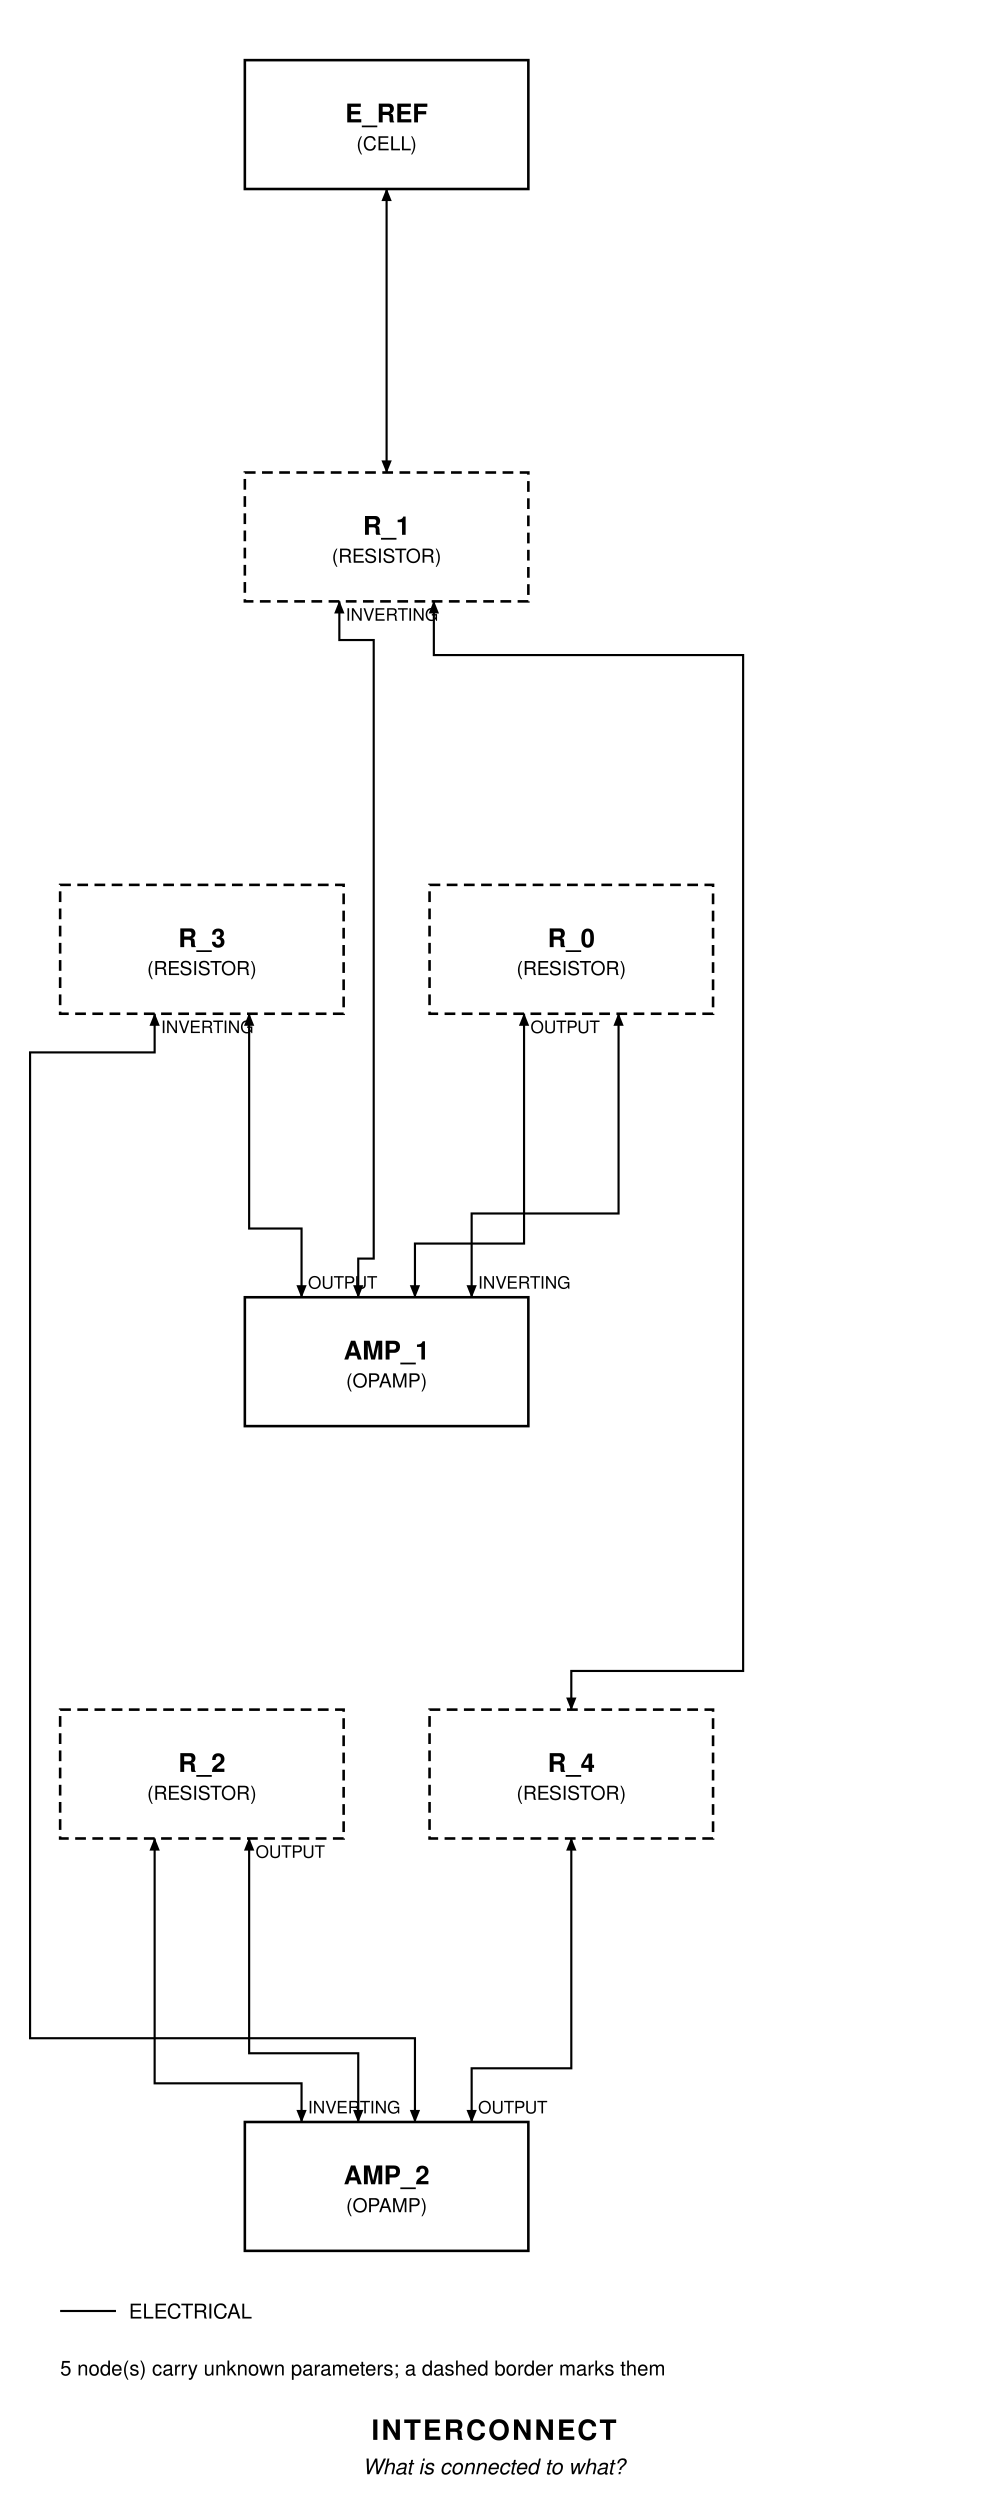
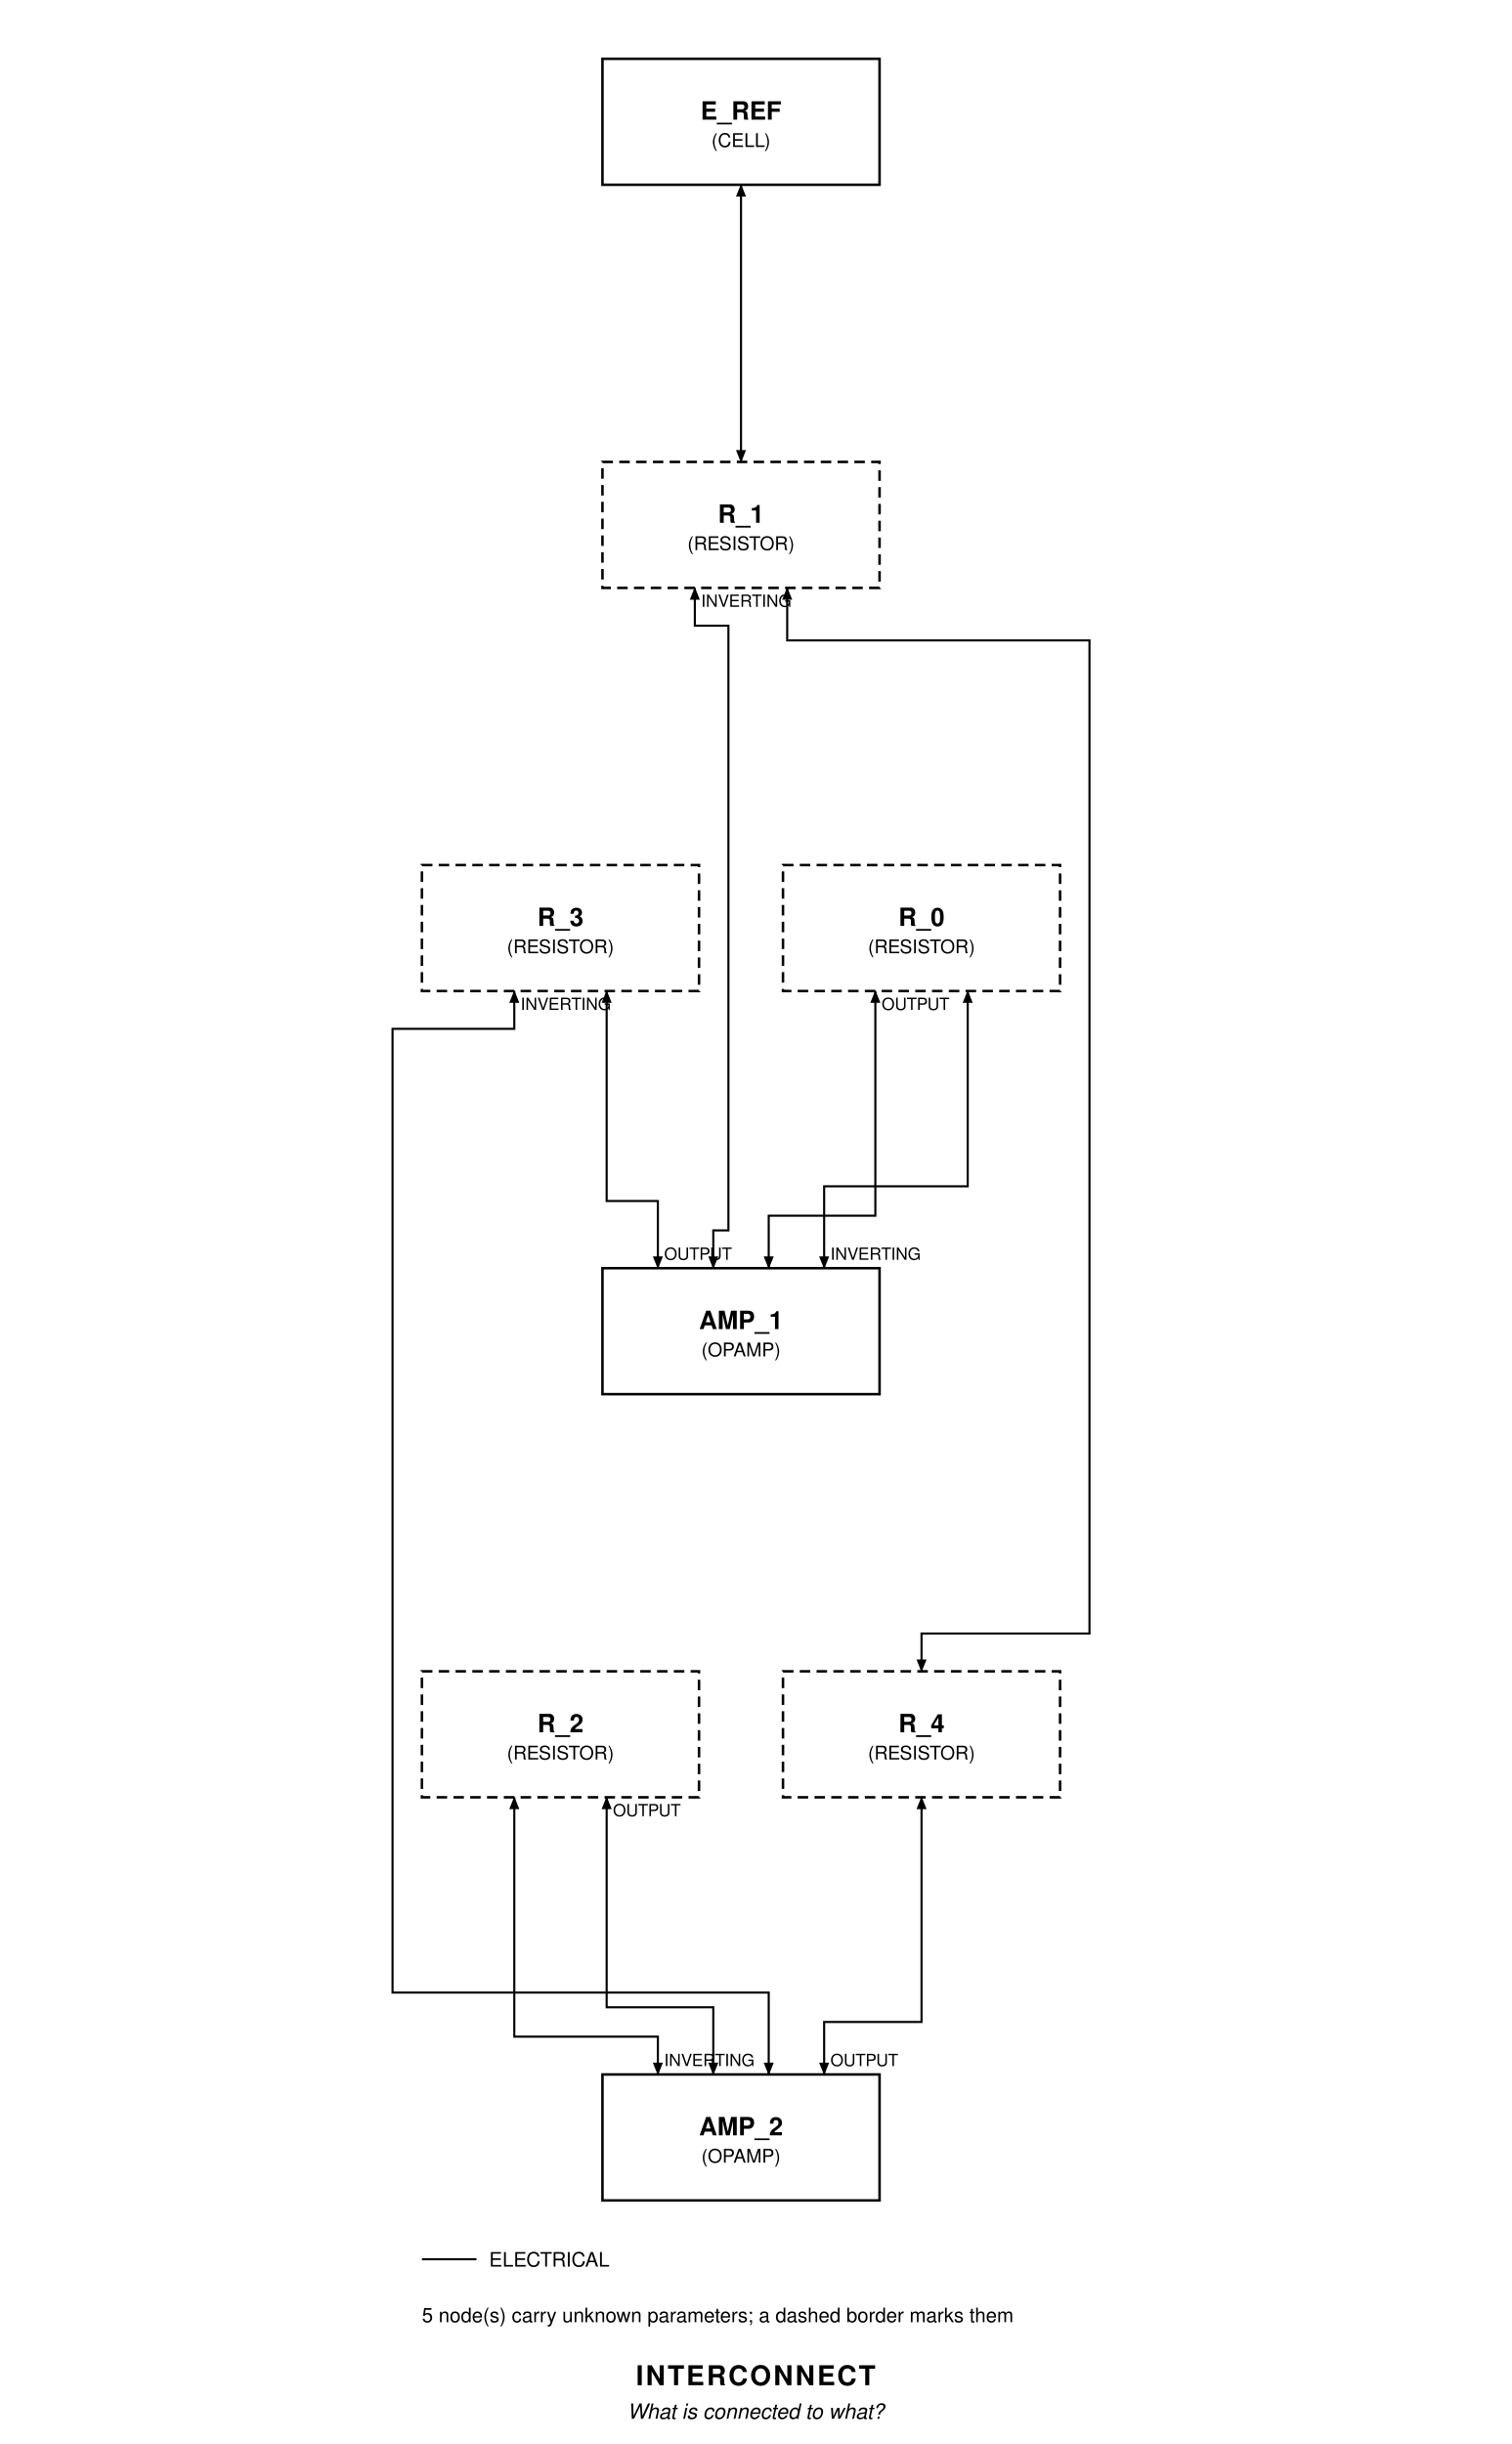
- <svg xmlns="http://www.w3.org/2000/svg" width="460" height="1164" viewBox="0 0 460 1164" font-family="Helvetica, Arial, sans-serif">
+ <svg xmlns="http://www.w3.org/2000/svg" width="720" height="1164" viewBox="0 0 720 1164" font-family="Helvetica, Arial, sans-serif">
  <defs>
    <marker id="arrow" viewBox="0 0 8 8" refX="7.5" refY="4" markerWidth="6" markerHeight="6" orient="auto-start-reverse">
      <path d="M0,0.8 L8,4 L0,7.2 Z" fill="#000000" />
    </marker>
  </defs>
-   <polyline points="158.0,280.0 158.0,298.0 174.0,298.0 174.0,586.0 166.8,586.0 166.8,604.0" fill="none" stroke="#000000" stroke-width="1" marker-start="url(#arrow)" marker-end="url(#arrow)" />
-   <polyline points="202.0,280.0 202.0,305.0 346.0,305.0 346.0,778.0 266.0,778.0 266.0,796.0" fill="none" stroke="#000000" stroke-width="1" marker-start="url(#arrow)" marker-end="url(#arrow)" />
-   <polyline points="140.4,988.0 140.4,970.0 72.0,970.0 72.0,856.0" fill="none" stroke="#000000" stroke-width="1" marker-start="url(#arrow)" marker-end="url(#arrow)" />
-   <polyline points="219.6,988.0 219.6,963.0 266.0,963.0 266.0,856.0" fill="none" stroke="#000000" stroke-width="1" marker-start="url(#arrow)" marker-end="url(#arrow)" />
-   <polyline points="116.0,856.0 116.0,956.0 166.8,956.0 166.8,988.0" fill="none" stroke="#000000" stroke-width="1" marker-start="url(#arrow)" marker-end="url(#arrow)" />
-   <polyline points="72.0,472.0 72.0,490.0 14.0,490.0 14.0,949.0 193.2,949.0 193.2,988.0" fill="none" stroke="#000000" stroke-width="1" marker-start="url(#arrow)" marker-end="url(#arrow)" />
-   <polyline points="180.0,88.0 180.0,202.0 180.0,202.0 180.0,220.0" fill="none" stroke="#000000" stroke-width="1" marker-start="url(#arrow)" marker-end="url(#arrow)" />
-   <polyline points="244.0,472.0 244.0,579.0 193.2,579.0 193.2,604.0" fill="none" stroke="#000000" stroke-width="1" marker-start="url(#arrow)" marker-end="url(#arrow)" />
-   <polyline points="140.4,604.0 140.4,572.0 116.0,572.0 116.0,472.0" fill="none" stroke="#000000" stroke-width="1" marker-start="url(#arrow)" marker-end="url(#arrow)" />
-   <polyline points="219.6,604.0 219.6,565.0 288.0,565.0 288.0,472.0" fill="none" stroke="#000000" stroke-width="1" marker-start="url(#arrow)" marker-end="url(#arrow)" />
-   <g>
-     <rect x="114" y="220" width="132" height="60" fill="none" stroke="#000000" stroke-width="1.2" stroke-dasharray="5 3" />
-     <text x="180" y="249.0" text-anchor="middle" font-size="12" font-weight="bold" fill="#000000">R_1</text>
-     <text x="180" y="262.0" text-anchor="middle" font-size="9" fill="#000000">(RESISTOR)</text>
+   <g transform="translate(173,0)">
+     <polyline points="158.0,280.0 158.0,298.0 174.0,298.0 174.0,586.0 166.8,586.0 166.8,604.0" fill="none" stroke="#000000" stroke-width="1" marker-start="url(#arrow)" marker-end="url(#arrow)" />
+     <polyline points="202.0,280.0 202.0,305.0 346.0,305.0 346.0,778.0 266.0,778.0 266.0,796.0" fill="none" stroke="#000000" stroke-width="1" marker-start="url(#arrow)" marker-end="url(#arrow)" />
+     <polyline points="140.4,988.0 140.4,970.0 72.0,970.0 72.0,856.0" fill="none" stroke="#000000" stroke-width="1" marker-start="url(#arrow)" marker-end="url(#arrow)" />
+     <polyline points="219.6,988.0 219.6,963.0 266.0,963.0 266.0,856.0" fill="none" stroke="#000000" stroke-width="1" marker-start="url(#arrow)" marker-end="url(#arrow)" />
+     <polyline points="116.0,856.0 116.0,956.0 166.8,956.0 166.8,988.0" fill="none" stroke="#000000" stroke-width="1" marker-start="url(#arrow)" marker-end="url(#arrow)" />
+     <polyline points="72.0,472.0 72.0,490.0 14.0,490.0 14.0,949.0 193.2,949.0 193.2,988.0" fill="none" stroke="#000000" stroke-width="1" marker-start="url(#arrow)" marker-end="url(#arrow)" />
+     <polyline points="180.0,88.0 180.0,202.0 180.0,202.0 180.0,220.0" fill="none" stroke="#000000" stroke-width="1" marker-start="url(#arrow)" marker-end="url(#arrow)" />
+     <polyline points="244.0,472.0 244.0,579.0 193.2,579.0 193.2,604.0" fill="none" stroke="#000000" stroke-width="1" marker-start="url(#arrow)" marker-end="url(#arrow)" />
+     <polyline points="140.4,604.0 140.4,572.0 116.0,572.0 116.0,472.0" fill="none" stroke="#000000" stroke-width="1" marker-start="url(#arrow)" marker-end="url(#arrow)" />
+     <polyline points="219.6,604.0 219.6,565.0 288.0,565.0 288.0,472.0" fill="none" stroke="#000000" stroke-width="1" marker-start="url(#arrow)" marker-end="url(#arrow)" />
+     <g>
+       <rect x="114" y="220" width="132" height="60" fill="none" stroke="#000000" stroke-width="1.2" stroke-dasharray="5 3" />
+       <text x="180" y="249.0" text-anchor="middle" font-size="12" font-weight="bold" fill="#000000">R_1</text>
+       <text x="180" y="262.0" text-anchor="middle" font-size="9" fill="#000000">(RESISTOR)</text>
+     </g>
+     <g>
+       <rect x="114" y="988" width="132" height="60" fill="none" stroke="#000000" stroke-width="1.2" />
+       <text x="180" y="1017.0" text-anchor="middle" font-size="12" font-weight="bold" fill="#000000">AMP_2</text>
+       <text x="180" y="1030.0" text-anchor="middle" font-size="9" fill="#000000">(OPAMP)</text>
+     </g>
+     <g>
+       <rect x="28" y="796" width="132" height="60" fill="none" stroke="#000000" stroke-width="1.2" stroke-dasharray="5 3" />
+       <text x="94" y="825.0" text-anchor="middle" font-size="12" font-weight="bold" fill="#000000">R_2</text>
+       <text x="94" y="838.0" text-anchor="middle" font-size="9" fill="#000000">(RESISTOR)</text>
+     </g>
+     <g>
+       <rect x="28" y="412" width="132" height="60" fill="none" stroke="#000000" stroke-width="1.2" stroke-dasharray="5 3" />
+       <text x="94" y="441.0" text-anchor="middle" font-size="12" font-weight="bold" fill="#000000">R_3</text>
+       <text x="94" y="454.0" text-anchor="middle" font-size="9" fill="#000000">(RESISTOR)</text>
+     </g>
+     <g>
+       <rect x="114" y="28" width="132" height="60" fill="none" stroke="#000000" stroke-width="1.2" />
+       <text x="180" y="57.0" text-anchor="middle" font-size="12" font-weight="bold" fill="#000000">E_REF</text>
+       <text x="180" y="70.0" text-anchor="middle" font-size="9" fill="#000000">(CELL)</text>
+     </g>
+     <g>
+       <rect x="200" y="412" width="132" height="60" fill="none" stroke="#000000" stroke-width="1.2" stroke-dasharray="5 3" />
+       <text x="266" y="441.0" text-anchor="middle" font-size="12" font-weight="bold" fill="#000000">R_0</text>
+       <text x="266" y="454.0" text-anchor="middle" font-size="9" fill="#000000">(RESISTOR)</text>
+     </g>
+     <g>
+       <rect x="114" y="604" width="132" height="60" fill="none" stroke="#000000" stroke-width="1.2" />
+       <text x="180" y="633.0" text-anchor="middle" font-size="12" font-weight="bold" fill="#000000">AMP_1</text>
+       <text x="180" y="646.0" text-anchor="middle" font-size="9" fill="#000000">(OPAMP)</text>
+     </g>
+     <g>
+       <rect x="200" y="796" width="132" height="60" fill="none" stroke="#000000" stroke-width="1.2" stroke-dasharray="5 3" />
+       <text x="266" y="825.0" text-anchor="middle" font-size="12" font-weight="bold" fill="#000000">R_4</text>
+       <text x="266" y="838.0" text-anchor="middle" font-size="9" fill="#000000">(RESISTOR)</text>
+     </g>
+     <text x="161.0" y="289.0" text-anchor="start" font-size="8" fill="#000000">INVERTING</text>
+     <text x="143.4" y="984.0" text-anchor="start" font-size="8" fill="#000000">INVERTING</text>
+     <text x="222.6" y="984.0" text-anchor="start" font-size="8" fill="#000000">OUTPUT</text>
+     <text x="119.0" y="865.0" text-anchor="start" font-size="8" fill="#000000">OUTPUT</text>
+     <text x="75.0" y="481.0" text-anchor="start" font-size="8" fill="#000000">INVERTING</text>
+     <text x="247.0" y="481.0" text-anchor="start" font-size="8" fill="#000000">OUTPUT</text>
+     <text x="143.4" y="600.0" text-anchor="start" font-size="8" fill="#000000">OUTPUT</text>
+     <text x="222.6" y="600.0" text-anchor="start" font-size="8" fill="#000000">INVERTING</text>
+     <line x1="28" y1="1076" x2="54" y2="1076" stroke="#000000" stroke-width="1" />
+     <text x="60" y="1079.5" font-size="9.5" fill="#000000">ELECTRICAL</text>
+     <text x="28" y="1106" font-size="9.5" fill="#000000">5 node(s) carry unknown parameters; a dashed border marks them</text>
  </g>
-   <g>
-     <rect x="114" y="988" width="132" height="60" fill="none" stroke="#000000" stroke-width="1.2" />
-     <text x="180" y="1017.0" text-anchor="middle" font-size="12" font-weight="bold" fill="#000000">AMP_2</text>
-     <text x="180" y="1030.0" text-anchor="middle" font-size="9" fill="#000000">(OPAMP)</text>
-   </g>
-   <g>
-     <rect x="28" y="796" width="132" height="60" fill="none" stroke="#000000" stroke-width="1.2" stroke-dasharray="5 3" />
-     <text x="94" y="825.0" text-anchor="middle" font-size="12" font-weight="bold" fill="#000000">R_2</text>
-     <text x="94" y="838.0" text-anchor="middle" font-size="9" fill="#000000">(RESISTOR)</text>
-   </g>
-   <g>
-     <rect x="28" y="412" width="132" height="60" fill="none" stroke="#000000" stroke-width="1.2" stroke-dasharray="5 3" />
-     <text x="94" y="441.0" text-anchor="middle" font-size="12" font-weight="bold" fill="#000000">R_3</text>
-     <text x="94" y="454.0" text-anchor="middle" font-size="9" fill="#000000">(RESISTOR)</text>
-   </g>
-   <g>
-     <rect x="114" y="28" width="132" height="60" fill="none" stroke="#000000" stroke-width="1.2" />
-     <text x="180" y="57.0" text-anchor="middle" font-size="12" font-weight="bold" fill="#000000">E_REF</text>
-     <text x="180" y="70.0" text-anchor="middle" font-size="9" fill="#000000">(CELL)</text>
-   </g>
-   <g>
-     <rect x="200" y="412" width="132" height="60" fill="none" stroke="#000000" stroke-width="1.2" stroke-dasharray="5 3" />
-     <text x="266" y="441.0" text-anchor="middle" font-size="12" font-weight="bold" fill="#000000">R_0</text>
-     <text x="266" y="454.0" text-anchor="middle" font-size="9" fill="#000000">(RESISTOR)</text>
-   </g>
-   <g>
-     <rect x="114" y="604" width="132" height="60" fill="none" stroke="#000000" stroke-width="1.2" />
-     <text x="180" y="633.0" text-anchor="middle" font-size="12" font-weight="bold" fill="#000000">AMP_1</text>
-     <text x="180" y="646.0" text-anchor="middle" font-size="9" fill="#000000">(OPAMP)</text>
-   </g>
-   <g>
-     <rect x="200" y="796" width="132" height="60" fill="none" stroke="#000000" stroke-width="1.2" stroke-dasharray="5 3" />
-     <text x="266" y="825.0" text-anchor="middle" font-size="12" font-weight="bold" fill="#000000">R_4</text>
-     <text x="266" y="838.0" text-anchor="middle" font-size="9" fill="#000000">(RESISTOR)</text>
-   </g>
-   <text x="161.0" y="289.0" text-anchor="start" font-size="8" fill="#000000">INVERTING</text>
-   <text x="143.4" y="984.0" text-anchor="start" font-size="8" fill="#000000">INVERTING</text>
-   <text x="222.6" y="984.0" text-anchor="start" font-size="8" fill="#000000">OUTPUT</text>
-   <text x="119.0" y="865.0" text-anchor="start" font-size="8" fill="#000000">OUTPUT</text>
-   <text x="75.0" y="481.0" text-anchor="start" font-size="8" fill="#000000">INVERTING</text>
-   <text x="247.0" y="481.0" text-anchor="start" font-size="8" fill="#000000">OUTPUT</text>
-   <text x="143.4" y="600.0" text-anchor="start" font-size="8" fill="#000000">OUTPUT</text>
-   <text x="222.6" y="600.0" text-anchor="start" font-size="8" fill="#000000">INVERTING</text>
-   <line x1="28" y1="1076" x2="54" y2="1076" stroke="#000000" stroke-width="1" />
-   <text x="60" y="1079.5" font-size="9.5" fill="#000000">ELECTRICAL</text>
-   <text x="28" y="1106" font-size="9.5" fill="#000000">5 node(s) carry unknown parameters; a dashed border marks them</text>
-   <text x="230.0" y="1136" text-anchor="middle" font-size="13" font-weight="bold" letter-spacing="0.08em" fill="#000000">INTERCONNECT</text>
-   <text x="230.0" y="1152" text-anchor="middle" font-size="10" font-style="italic" fill="#000000">What is connected to what?</text>
+   <text x="360.0" y="1136" text-anchor="middle" font-size="13" font-weight="bold" letter-spacing="0.08em" fill="#000000">INTERCONNECT</text>
+   <text x="360.0" y="1152" text-anchor="middle" font-size="10" font-style="italic" fill="#000000">What is connected to what?</text>
</svg>
